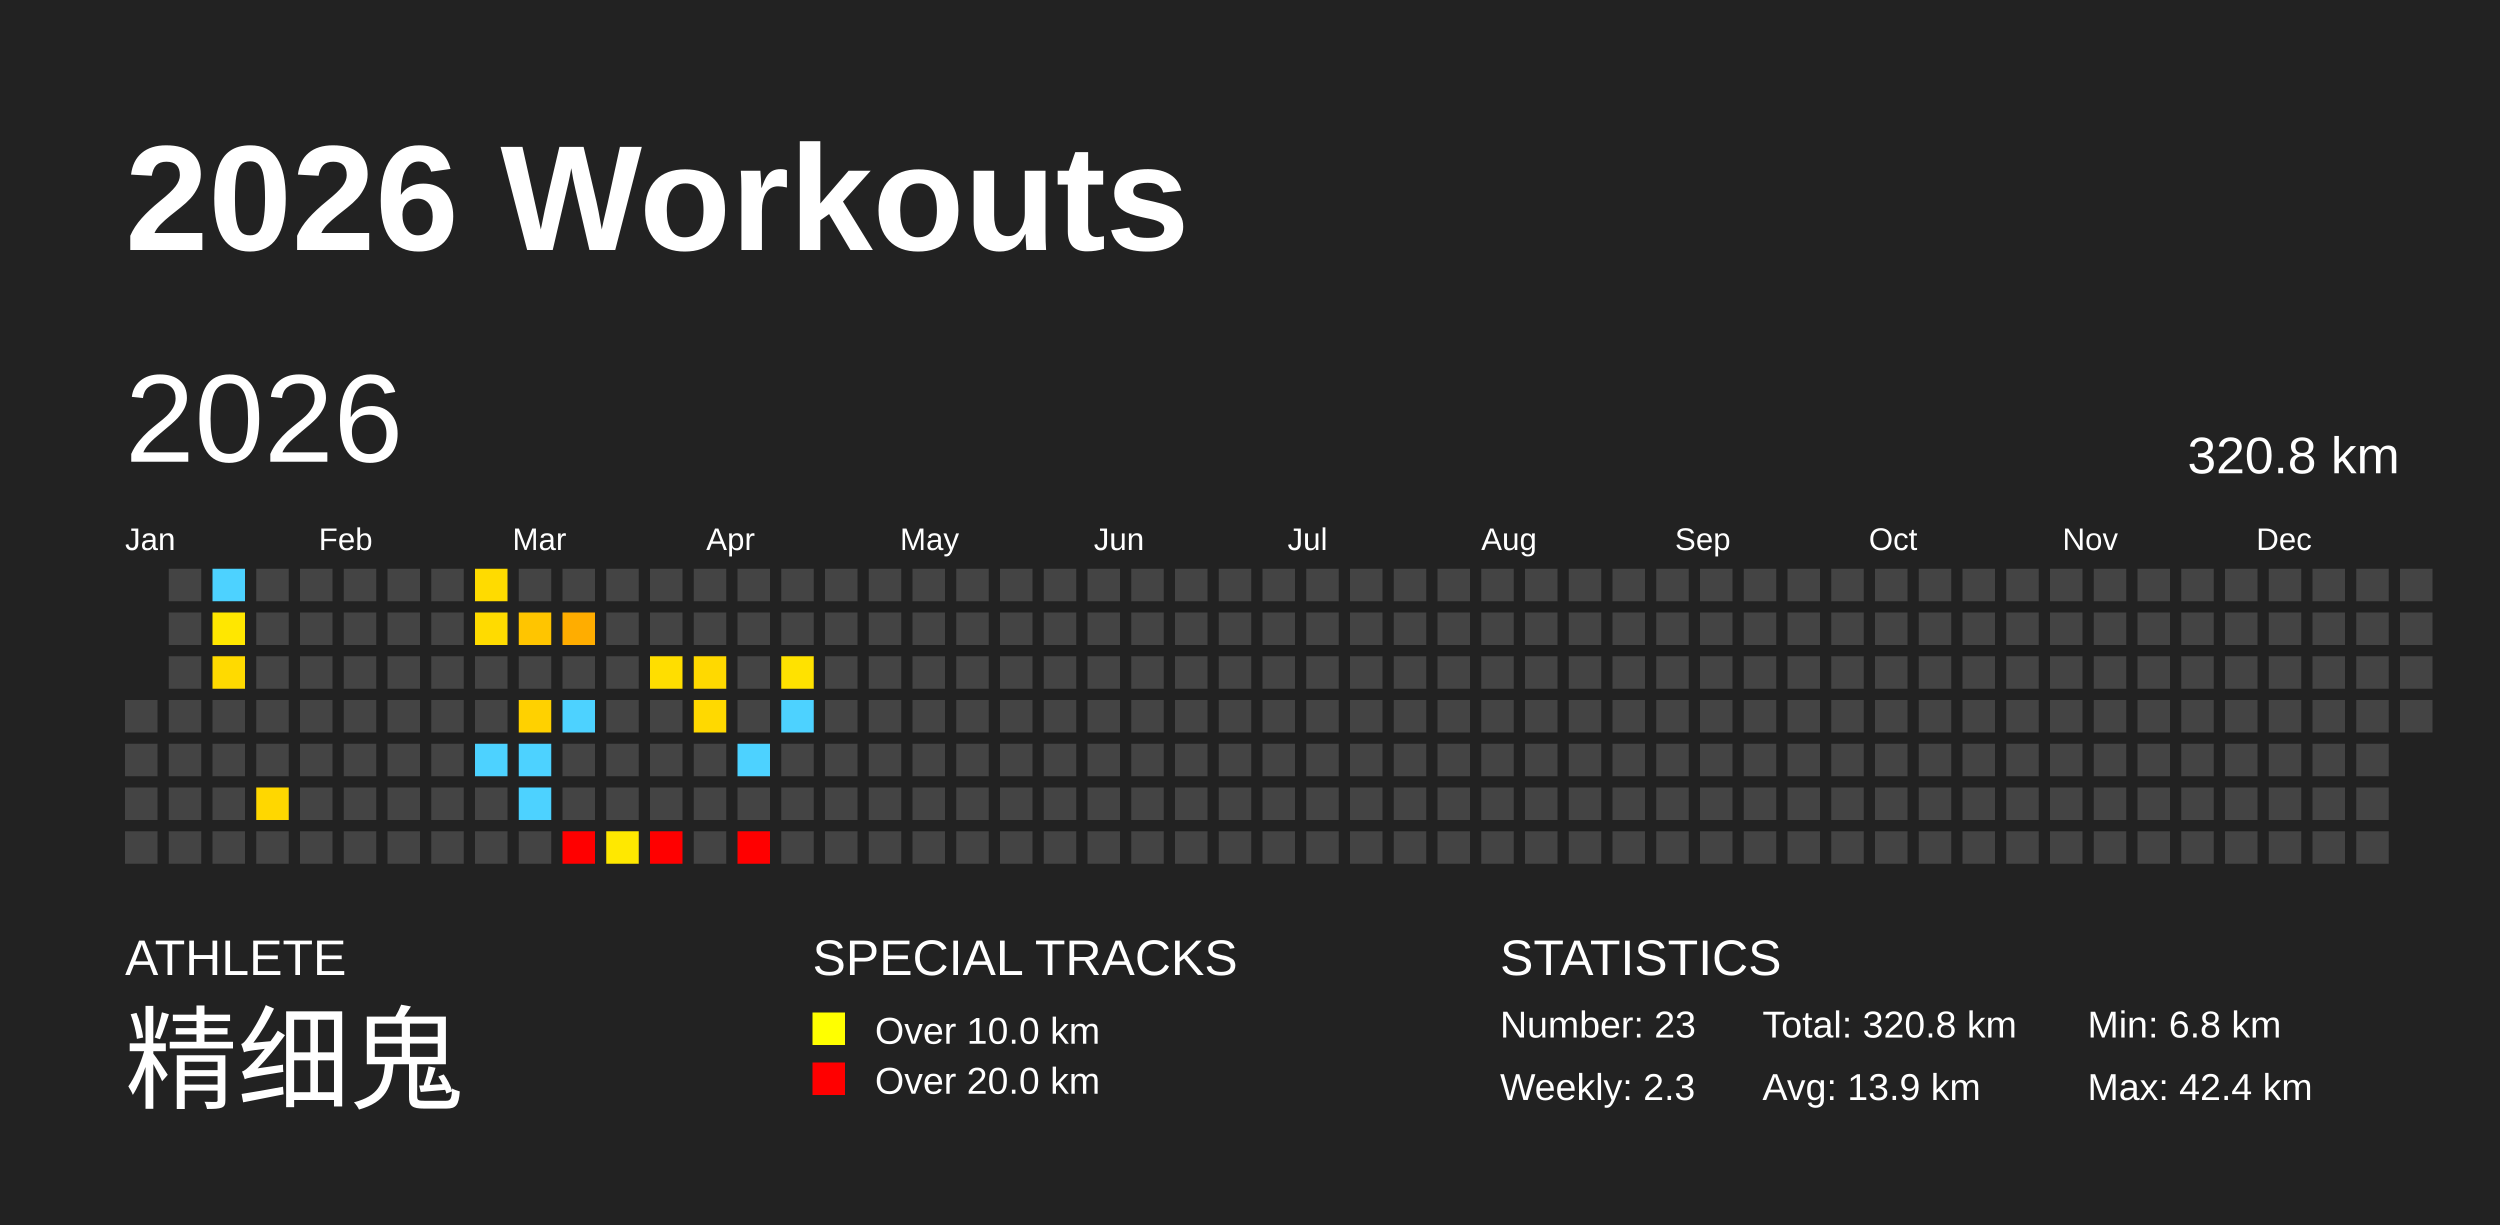
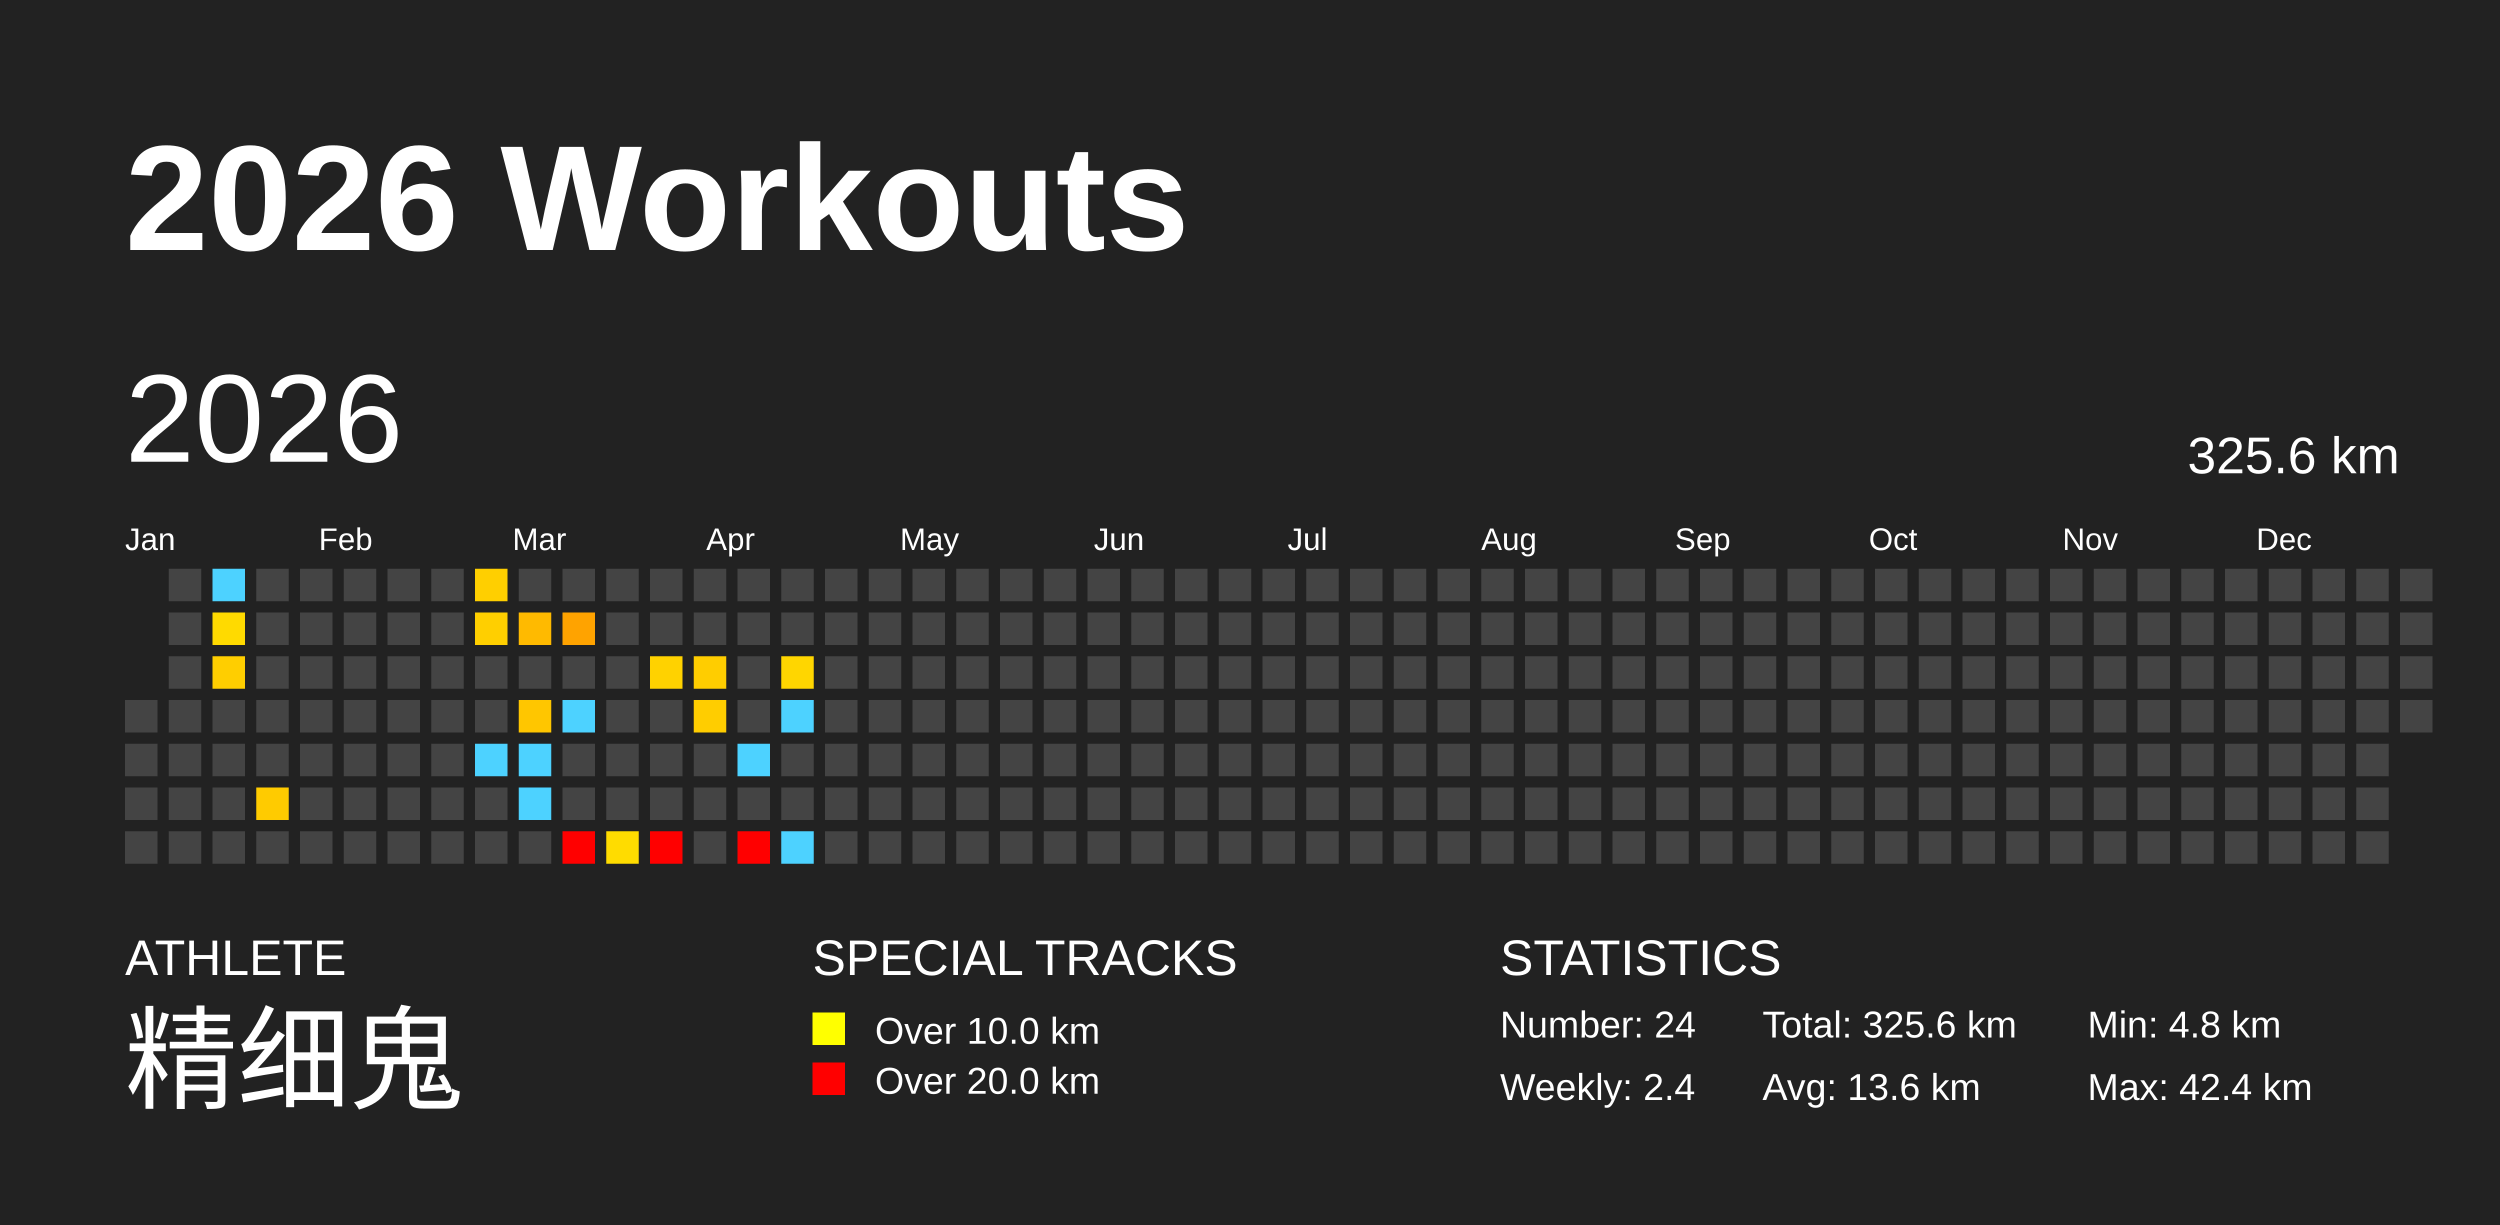
<svg xmlns="http://www.w3.org/2000/svg" baseProfile="full" height="98mm" version="1.1" viewBox="0,0,200,98" width="200mm">
  <defs />
  <rect fill="#222222" height="98" width="200" x="0" y="0" />
  <text fill="#FFFFFF" style="font-size:12px; font-family:Arial; font-weight:bold;" x="10" y="20">2026 Workouts</text>
  <text fill="#FFFFFF" style="font-size:4px; font-family:Arial" x="10" y="78">ATHLETE</text>
  <text fill="#FFFFFF" style="font-size:9px; font-family:Arial" x="10" y="88">精细鬼</text>
  <text fill="#FFFFFF" style="font-size:4px; font-family:Arial" x="65" y="78">SPECIAL TRACKS</text>
  <rect fill="yellow" height="2.6" width="2.6" x="65" y="81" />
  <text fill="#FFFFFF" style="font-size:3px; font-family:Arial" x="70" y="83.5">Over 10.0 km</text>
  <rect fill="red" height="2.6" width="2.6" x="65" y="85" />
  <text fill="#FFFFFF" style="font-size:3px; font-family:Arial" x="70" y="87.5">Over 20.0 km</text>
  <text fill="#FFFFFF" style="font-size:4px; font-family:Arial" x="120" y="78">STATISTICS</text>
-   <text fill="#FFFFFF" style="font-size:3px; font-family:Arial" x="120" y="83">Number: 23</text>
-   <text fill="#FFFFFF" style="font-size:3px; font-family:Arial" x="120" y="88">Weekly: 2.3</text>
-   <text fill="#FFFFFF" style="font-size:3px; font-family:Arial" x="141" y="83">Total: 320.8 km</text>
-   <text fill="#FFFFFF" style="font-size:3px; font-family:Arial" x="141" y="88">Avg: 13.9 km</text>
-   <text fill="#FFFFFF" style="font-size:3px; font-family:Arial" x="167" y="83">Min: 6.8 km</text>
+   <text fill="#FFFFFF" style="font-size:3px; font-family:Arial" x="120" y="83">Number: 24</text>
+   <text fill="#FFFFFF" style="font-size:3px; font-family:Arial" x="120" y="88">Weekly: 2.4</text>
+   <text fill="#FFFFFF" style="font-size:3px; font-family:Arial" x="141" y="83">Total: 325.6 km</text>
+   <text fill="#FFFFFF" style="font-size:3px; font-family:Arial" x="141" y="88">Avg: 13.6 km</text>
+   <text fill="#FFFFFF" style="font-size:3px; font-family:Arial" x="167" y="83">Min: 4.8 km</text>
  <text fill="#FFFFFF" style="font-size:3px; font-family:Arial" x="167" y="88">Max: 42.4 km</text>
  <text dominant-baseline="hanging" fill="#FFFFFF" style="font-size:10.0px; font-family:Arial;" x="10" y="30">2026</text>
-   <text dominant-baseline="hanging" fill="#FFFFFF" style="font-size:4.125px; font-family:Arial;" x="175" y="35">320.8 km</text>
+   <text dominant-baseline="hanging" fill="#FFFFFF" style="font-size:4.125px; font-family:Arial;" x="175" y="35">325.6 km</text>
  <text fill="#FFFFFF" style="font-size:2.5px; font-family:Arial" x="10.0" y="44">Jan</text>
  <text fill="#FFFFFF" style="font-size:2.5px; font-family:Arial" x="25.5" y="44">Feb</text>
  <text fill="#FFFFFF" style="font-size:2.5px; font-family:Arial" x="41.0" y="44">Mar</text>
  <text fill="#FFFFFF" style="font-size:2.5px; font-family:Arial" x="56.5" y="44">Apr</text>
  <text fill="#FFFFFF" style="font-size:2.5px; font-family:Arial" x="72.0" y="44">May</text>
  <text fill="#FFFFFF" style="font-size:2.5px; font-family:Arial" x="87.5" y="44">Jun</text>
  <text fill="#FFFFFF" style="font-size:2.5px; font-family:Arial" x="103.0" y="44">Jul</text>
  <text fill="#FFFFFF" style="font-size:2.5px; font-family:Arial" x="118.5" y="44">Aug</text>
  <text fill="#FFFFFF" style="font-size:2.5px; font-family:Arial" x="134.0" y="44">Sep</text>
  <text fill="#FFFFFF" style="font-size:2.5px; font-family:Arial" x="149.5" y="44">Oct</text>
  <text fill="#FFFFFF" style="font-size:2.5px; font-family:Arial" x="165.0" y="44">Nov</text>
  <text fill="#FFFFFF" style="font-size:2.5px; font-family:Arial" x="180.5" y="44">Dec</text>
  <rect fill="#444444" height="2.6" width="2.6" x="10.0" y="56.0" />
  <rect fill="#444444" height="2.6" width="2.6" x="10.0" y="59.5" />
  <rect fill="#444444" height="2.6" width="2.6" x="10.0" y="63.0" />
  <rect fill="#444444" height="2.6" width="2.6" x="10.0" y="66.5" />
  <rect fill="#444444" height="2.6" width="2.6" x="13.5" y="45.5" />
  <rect fill="#444444" height="2.6" width="2.6" x="13.5" y="49.0" />
  <rect fill="#444444" height="2.6" width="2.6" x="13.5" y="52.5" />
  <rect fill="#444444" height="2.6" width="2.6" x="13.5" y="56.0" />
  <rect fill="#444444" height="2.6" width="2.6" x="13.5" y="59.5" />
  <rect fill="#444444" height="2.6" width="2.6" x="13.5" y="63.0" />
  <rect fill="#444444" height="2.6" width="2.6" x="13.5" y="66.5" />
  <rect fill="#4dd2ff" height="2.6" width="2.6" x="17.0" y="45.5" />
-   <rect fill="#ffe700" height="2.6" width="2.6" x="17.0" y="49.0" />
-   <rect fill="#ffda00" height="2.6" width="2.6" x="17.0" y="52.5" />
+   <rect fill="#ffda00" height="2.6" width="2.6" x="17.0" y="49.0" />
+   <rect fill="#ffce00" height="2.6" width="2.6" x="17.0" y="52.5" />
  <rect fill="#444444" height="2.6" width="2.6" x="17.0" y="56.0" />
  <rect fill="#444444" height="2.6" width="2.6" x="17.0" y="59.5" />
  <rect fill="#444444" height="2.6" width="2.6" x="17.0" y="63.0" />
  <rect fill="#444444" height="2.6" width="2.6" x="17.0" y="66.5" />
  <rect fill="#444444" height="2.6" width="2.6" x="20.5" y="45.5" />
  <rect fill="#444444" height="2.6" width="2.6" x="20.5" y="49.0" />
  <rect fill="#444444" height="2.6" width="2.6" x="20.5" y="52.5" />
  <rect fill="#444444" height="2.6" width="2.6" x="20.5" y="56.0" />
  <rect fill="#444444" height="2.6" width="2.6" x="20.5" y="59.5" />
-   <rect fill="#ffd700" height="2.6" width="2.6" x="20.5" y="63.0" />
+   <rect fill="#ffcb00" height="2.6" width="2.6" x="20.5" y="63.0" />
  <rect fill="#444444" height="2.6" width="2.6" x="20.5" y="66.5" />
  <rect fill="#444444" height="2.6" width="2.6" x="24.0" y="45.5" />
  <rect fill="#444444" height="2.6" width="2.6" x="24.0" y="49.0" />
  <rect fill="#444444" height="2.6" width="2.6" x="24.0" y="52.5" />
  <rect fill="#444444" height="2.6" width="2.6" x="24.0" y="56.0" />
  <rect fill="#444444" height="2.6" width="2.6" x="24.0" y="59.5" />
  <rect fill="#444444" height="2.6" width="2.6" x="24.0" y="63.0" />
  <rect fill="#444444" height="2.6" width="2.6" x="24.0" y="66.5" />
  <rect fill="#444444" height="2.6" width="2.6" x="27.5" y="45.5" />
  <rect fill="#444444" height="2.6" width="2.6" x="27.5" y="49.0" />
  <rect fill="#444444" height="2.6" width="2.6" x="27.5" y="52.5" />
  <rect fill="#444444" height="2.6" width="2.6" x="27.5" y="56.0" />
  <rect fill="#444444" height="2.6" width="2.6" x="27.5" y="59.5" />
  <rect fill="#444444" height="2.6" width="2.6" x="27.5" y="63.0" />
  <rect fill="#444444" height="2.6" width="2.6" x="27.5" y="66.5" />
  <rect fill="#444444" height="2.6" width="2.6" x="31.0" y="45.5" />
  <rect fill="#444444" height="2.6" width="2.6" x="31.0" y="49.0" />
  <rect fill="#444444" height="2.6" width="2.6" x="31.0" y="52.5" />
  <rect fill="#444444" height="2.6" width="2.6" x="31.0" y="56.0" />
  <rect fill="#444444" height="2.6" width="2.6" x="31.0" y="59.5" />
  <rect fill="#444444" height="2.6" width="2.6" x="31.0" y="63.0" />
  <rect fill="#444444" height="2.6" width="2.6" x="31.0" y="66.5" />
  <rect fill="#444444" height="2.6" width="2.6" x="34.5" y="45.5" />
  <rect fill="#444444" height="2.6" width="2.6" x="34.5" y="49.0" />
  <rect fill="#444444" height="2.6" width="2.6" x="34.5" y="52.5" />
  <rect fill="#444444" height="2.6" width="2.6" x="34.5" y="56.0" />
  <rect fill="#444444" height="2.6" width="2.6" x="34.5" y="59.5" />
  <rect fill="#444444" height="2.6" width="2.6" x="34.5" y="63.0" />
  <rect fill="#444444" height="2.6" width="2.6" x="34.5" y="66.5" />
-   <rect fill="#ffdb00" height="2.6" width="2.6" x="38.0" y="45.5" />
-   <rect fill="#ffdb00" height="2.6" width="2.6" x="38.0" y="49.0" />
+   <rect fill="#ffcf00" height="2.6" width="2.6" x="38.0" y="45.5" />
+   <rect fill="#ffcf00" height="2.6" width="2.6" x="38.0" y="49.0" />
  <rect fill="#444444" height="2.6" width="2.6" x="38.0" y="52.5" />
  <rect fill="#444444" height="2.6" width="2.6" x="38.0" y="56.0" />
  <rect fill="#4dd2ff" height="2.6" width="2.6" x="38.0" y="59.5" />
  <rect fill="#444444" height="2.6" width="2.6" x="38.0" y="63.0" />
  <rect fill="#444444" height="2.6" width="2.6" x="38.0" y="66.5" />
  <rect fill="#444444" height="2.6" width="2.6" x="41.5" y="45.5" />
-   <rect fill="#ffc500" height="2.6" width="2.6" x="41.5" y="49.0" />
+   <rect fill="#ffba00" height="2.6" width="2.6" x="41.5" y="49.0" />
  <rect fill="#444444" height="2.6" width="2.6" x="41.5" y="52.5" />
-   <rect fill="#ffd100" height="2.6" width="2.6" x="41.5" y="56.0" />
+   <rect fill="#ffc600" height="2.6" width="2.6" x="41.5" y="56.0" />
  <rect fill="#4dd2ff" height="2.6" width="2.6" x="41.5" y="59.5" />
  <rect fill="#4dd2ff" height="2.6" width="2.6" x="41.5" y="63.0" />
  <rect fill="#444444" height="2.6" width="2.6" x="41.5" y="66.5" />
  <rect fill="#444444" height="2.6" width="2.6" x="45.0" y="45.5" />
-   <rect fill="#ffad00" height="2.6" width="2.6" x="45.0" y="49.0" />
+   <rect fill="#ffa300" height="2.6" width="2.6" x="45.0" y="49.0" />
  <rect fill="#444444" height="2.6" width="2.6" x="45.0" y="52.5" />
  <rect fill="#4dd2ff" height="2.6" width="2.6" x="45.0" y="56.0" />
  <rect fill="#444444" height="2.6" width="2.6" x="45.0" y="59.5" />
  <rect fill="#444444" height="2.6" width="2.6" x="45.0" y="63.0" />
  <rect fill="red" height="2.6" width="2.6" x="45.0" y="66.5" />
  <rect fill="#444444" height="2.6" width="2.6" x="48.5" y="45.5" />
  <rect fill="#444444" height="2.6" width="2.6" x="48.5" y="49.0" />
  <rect fill="#444444" height="2.6" width="2.6" x="48.5" y="52.5" />
  <rect fill="#444444" height="2.6" width="2.6" x="48.5" y="56.0" />
  <rect fill="#444444" height="2.6" width="2.6" x="48.5" y="59.5" />
  <rect fill="#444444" height="2.6" width="2.6" x="48.5" y="63.0" />
-   <rect fill="#ffe800" height="2.6" width="2.6" x="48.5" y="66.5" />
+   <rect fill="#ffdc00" height="2.6" width="2.6" x="48.5" y="66.5" />
  <rect fill="#444444" height="2.6" width="2.6" x="52.0" y="45.5" />
  <rect fill="#444444" height="2.6" width="2.6" x="52.0" y="49.0" />
-   <rect fill="#ffde00" height="2.6" width="2.6" x="52.0" y="52.5" />
+   <rect fill="#ffd200" height="2.6" width="2.6" x="52.0" y="52.5" />
  <rect fill="#444444" height="2.6" width="2.6" x="52.0" y="56.0" />
  <rect fill="#444444" height="2.6" width="2.6" x="52.0" y="59.5" />
  <rect fill="#444444" height="2.6" width="2.6" x="52.0" y="63.0" />
  <rect fill="red" height="2.6" width="2.6" x="52.0" y="66.5" />
  <rect fill="#444444" height="2.6" width="2.6" x="55.5" y="45.5" />
  <rect fill="#444444" height="2.6" width="2.6" x="55.5" y="49.0" />
-   <rect fill="#ffd900" height="2.6" width="2.6" x="55.5" y="52.5" />
-   <rect fill="#ffd900" height="2.6" width="2.6" x="55.5" y="56.0" />
+   <rect fill="#ffcd00" height="2.6" width="2.6" x="55.5" y="52.5" />
+   <rect fill="#ffcd00" height="2.6" width="2.6" x="55.5" y="56.0" />
  <rect fill="#444444" height="2.6" width="2.6" x="55.5" y="59.5" />
  <rect fill="#444444" height="2.6" width="2.6" x="55.5" y="63.0" />
  <rect fill="#444444" height="2.6" width="2.6" x="55.5" y="66.5" />
  <rect fill="#444444" height="2.6" width="2.6" x="59.0" y="45.5" />
  <rect fill="#444444" height="2.6" width="2.6" x="59.0" y="49.0" />
  <rect fill="#444444" height="2.6" width="2.6" x="59.0" y="52.5" />
  <rect fill="#444444" height="2.6" width="2.6" x="59.0" y="56.0" />
  <rect fill="#4dd2ff" height="2.6" width="2.6" x="59.0" y="59.5" />
  <rect fill="#444444" height="2.6" width="2.6" x="59.0" y="63.0" />
  <rect fill="red" height="2.6" width="2.6" x="59.0" y="66.5" />
  <rect fill="#444444" height="2.6" width="2.6" x="62.5" y="45.5" />
  <rect fill="#444444" height="2.6" width="2.6" x="62.5" y="49.0" />
-   <rect fill="#ffe200" height="2.6" width="2.6" x="62.5" y="52.5" />
+   <rect fill="#ffd600" height="2.6" width="2.6" x="62.5" y="52.5" />
  <rect fill="#4dd2ff" height="2.6" width="2.6" x="62.5" y="56.0" />
  <rect fill="#444444" height="2.6" width="2.6" x="62.5" y="59.5" />
  <rect fill="#444444" height="2.6" width="2.6" x="62.5" y="63.0" />
-   <rect fill="#444444" height="2.6" width="2.6" x="62.5" y="66.5" />
+   <rect fill="#4dd2ff" height="2.6" width="2.6" x="62.5" y="66.5" />
  <rect fill="#444444" height="2.6" width="2.6" x="66.0" y="45.5" />
  <rect fill="#444444" height="2.6" width="2.6" x="66.0" y="49.0" />
  <rect fill="#444444" height="2.6" width="2.6" x="66.0" y="52.5" />
  <rect fill="#444444" height="2.6" width="2.6" x="66.0" y="56.0" />
  <rect fill="#444444" height="2.6" width="2.6" x="66.0" y="59.5" />
  <rect fill="#444444" height="2.6" width="2.6" x="66.0" y="63.0" />
  <rect fill="#444444" height="2.6" width="2.6" x="66.0" y="66.5" />
  <rect fill="#444444" height="2.6" width="2.6" x="69.5" y="45.5" />
  <rect fill="#444444" height="2.6" width="2.6" x="69.5" y="49.0" />
  <rect fill="#444444" height="2.6" width="2.6" x="69.5" y="52.5" />
  <rect fill="#444444" height="2.6" width="2.6" x="69.5" y="56.0" />
  <rect fill="#444444" height="2.6" width="2.6" x="69.5" y="59.5" />
  <rect fill="#444444" height="2.6" width="2.6" x="69.5" y="63.0" />
  <rect fill="#444444" height="2.6" width="2.6" x="69.5" y="66.5" />
  <rect fill="#444444" height="2.6" width="2.6" x="73.0" y="45.5" />
  <rect fill="#444444" height="2.6" width="2.6" x="73.0" y="49.0" />
  <rect fill="#444444" height="2.6" width="2.6" x="73.0" y="52.5" />
  <rect fill="#444444" height="2.6" width="2.6" x="73.0" y="56.0" />
  <rect fill="#444444" height="2.6" width="2.6" x="73.0" y="59.5" />
  <rect fill="#444444" height="2.6" width="2.6" x="73.0" y="63.0" />
  <rect fill="#444444" height="2.6" width="2.6" x="73.0" y="66.5" />
  <rect fill="#444444" height="2.6" width="2.6" x="76.5" y="45.5" />
  <rect fill="#444444" height="2.6" width="2.6" x="76.5" y="49.0" />
  <rect fill="#444444" height="2.6" width="2.6" x="76.5" y="52.5" />
  <rect fill="#444444" height="2.6" width="2.6" x="76.5" y="56.0" />
  <rect fill="#444444" height="2.6" width="2.6" x="76.5" y="59.5" />
  <rect fill="#444444" height="2.6" width="2.6" x="76.5" y="63.0" />
  <rect fill="#444444" height="2.6" width="2.6" x="76.5" y="66.5" />
  <rect fill="#444444" height="2.6" width="2.6" x="80.0" y="45.5" />
  <rect fill="#444444" height="2.6" width="2.6" x="80.0" y="49.0" />
  <rect fill="#444444" height="2.6" width="2.6" x="80.0" y="52.5" />
  <rect fill="#444444" height="2.6" width="2.6" x="80.0" y="56.0" />
  <rect fill="#444444" height="2.6" width="2.6" x="80.0" y="59.5" />
  <rect fill="#444444" height="2.6" width="2.6" x="80.0" y="63.0" />
  <rect fill="#444444" height="2.6" width="2.6" x="80.0" y="66.5" />
  <rect fill="#444444" height="2.6" width="2.6" x="83.5" y="45.5" />
  <rect fill="#444444" height="2.6" width="2.6" x="83.5" y="49.0" />
  <rect fill="#444444" height="2.6" width="2.6" x="83.5" y="52.5" />
  <rect fill="#444444" height="2.6" width="2.6" x="83.5" y="56.0" />
  <rect fill="#444444" height="2.6" width="2.6" x="83.5" y="59.5" />
  <rect fill="#444444" height="2.6" width="2.6" x="83.5" y="63.0" />
  <rect fill="#444444" height="2.6" width="2.6" x="83.5" y="66.5" />
  <rect fill="#444444" height="2.6" width="2.6" x="87.0" y="45.5" />
  <rect fill="#444444" height="2.6" width="2.6" x="87.0" y="49.0" />
  <rect fill="#444444" height="2.6" width="2.6" x="87.0" y="52.5" />
  <rect fill="#444444" height="2.6" width="2.6" x="87.0" y="56.0" />
  <rect fill="#444444" height="2.6" width="2.6" x="87.0" y="59.5" />
  <rect fill="#444444" height="2.6" width="2.6" x="87.0" y="63.0" />
  <rect fill="#444444" height="2.6" width="2.6" x="87.0" y="66.5" />
  <rect fill="#444444" height="2.6" width="2.6" x="90.5" y="45.5" />
  <rect fill="#444444" height="2.6" width="2.6" x="90.5" y="49.0" />
  <rect fill="#444444" height="2.6" width="2.6" x="90.5" y="52.5" />
  <rect fill="#444444" height="2.6" width="2.6" x="90.5" y="56.0" />
  <rect fill="#444444" height="2.6" width="2.6" x="90.5" y="59.5" />
  <rect fill="#444444" height="2.6" width="2.6" x="90.5" y="63.0" />
  <rect fill="#444444" height="2.6" width="2.6" x="90.5" y="66.5" />
  <rect fill="#444444" height="2.6" width="2.6" x="94.0" y="45.5" />
  <rect fill="#444444" height="2.6" width="2.6" x="94.0" y="49.0" />
  <rect fill="#444444" height="2.6" width="2.6" x="94.0" y="52.5" />
  <rect fill="#444444" height="2.6" width="2.6" x="94.0" y="56.0" />
  <rect fill="#444444" height="2.6" width="2.6" x="94.0" y="59.5" />
  <rect fill="#444444" height="2.6" width="2.6" x="94.0" y="63.0" />
  <rect fill="#444444" height="2.6" width="2.6" x="94.0" y="66.5" />
  <rect fill="#444444" height="2.6" width="2.6" x="97.5" y="45.5" />
  <rect fill="#444444" height="2.6" width="2.6" x="97.5" y="49.0" />
  <rect fill="#444444" height="2.6" width="2.6" x="97.5" y="52.5" />
  <rect fill="#444444" height="2.6" width="2.6" x="97.5" y="56.0" />
  <rect fill="#444444" height="2.6" width="2.6" x="97.5" y="59.5" />
  <rect fill="#444444" height="2.6" width="2.6" x="97.5" y="63.0" />
  <rect fill="#444444" height="2.6" width="2.6" x="97.5" y="66.5" />
  <rect fill="#444444" height="2.6" width="2.6" x="101.0" y="45.5" />
  <rect fill="#444444" height="2.6" width="2.6" x="101.0" y="49.0" />
  <rect fill="#444444" height="2.6" width="2.6" x="101.0" y="52.5" />
  <rect fill="#444444" height="2.6" width="2.6" x="101.0" y="56.0" />
  <rect fill="#444444" height="2.6" width="2.6" x="101.0" y="59.5" />
  <rect fill="#444444" height="2.6" width="2.6" x="101.0" y="63.0" />
  <rect fill="#444444" height="2.6" width="2.6" x="101.0" y="66.5" />
  <rect fill="#444444" height="2.6" width="2.6" x="104.5" y="45.5" />
  <rect fill="#444444" height="2.6" width="2.6" x="104.5" y="49.0" />
  <rect fill="#444444" height="2.6" width="2.6" x="104.5" y="52.5" />
  <rect fill="#444444" height="2.6" width="2.6" x="104.5" y="56.0" />
  <rect fill="#444444" height="2.6" width="2.6" x="104.5" y="59.5" />
  <rect fill="#444444" height="2.6" width="2.6" x="104.5" y="63.0" />
  <rect fill="#444444" height="2.6" width="2.6" x="104.5" y="66.5" />
  <rect fill="#444444" height="2.6" width="2.6" x="108.0" y="45.5" />
  <rect fill="#444444" height="2.6" width="2.6" x="108.0" y="49.0" />
  <rect fill="#444444" height="2.6" width="2.6" x="108.0" y="52.5" />
  <rect fill="#444444" height="2.6" width="2.6" x="108.0" y="56.0" />
  <rect fill="#444444" height="2.6" width="2.6" x="108.0" y="59.5" />
  <rect fill="#444444" height="2.6" width="2.6" x="108.0" y="63.0" />
  <rect fill="#444444" height="2.6" width="2.6" x="108.0" y="66.5" />
  <rect fill="#444444" height="2.6" width="2.6" x="111.5" y="45.5" />
  <rect fill="#444444" height="2.6" width="2.6" x="111.5" y="49.0" />
  <rect fill="#444444" height="2.6" width="2.6" x="111.5" y="52.5" />
  <rect fill="#444444" height="2.6" width="2.6" x="111.5" y="56.0" />
  <rect fill="#444444" height="2.6" width="2.6" x="111.5" y="59.5" />
  <rect fill="#444444" height="2.6" width="2.6" x="111.5" y="63.0" />
  <rect fill="#444444" height="2.6" width="2.6" x="111.5" y="66.5" />
  <rect fill="#444444" height="2.6" width="2.6" x="115.0" y="45.5" />
  <rect fill="#444444" height="2.6" width="2.6" x="115.0" y="49.0" />
  <rect fill="#444444" height="2.6" width="2.6" x="115.0" y="52.5" />
  <rect fill="#444444" height="2.6" width="2.6" x="115.0" y="56.0" />
  <rect fill="#444444" height="2.6" width="2.6" x="115.0" y="59.5" />
  <rect fill="#444444" height="2.6" width="2.6" x="115.0" y="63.0" />
  <rect fill="#444444" height="2.6" width="2.6" x="115.0" y="66.5" />
  <rect fill="#444444" height="2.6" width="2.6" x="118.5" y="45.5" />
  <rect fill="#444444" height="2.6" width="2.6" x="118.5" y="49.0" />
  <rect fill="#444444" height="2.6" width="2.6" x="118.5" y="52.5" />
  <rect fill="#444444" height="2.6" width="2.6" x="118.5" y="56.0" />
  <rect fill="#444444" height="2.6" width="2.6" x="118.5" y="59.5" />
  <rect fill="#444444" height="2.6" width="2.6" x="118.5" y="63.0" />
  <rect fill="#444444" height="2.6" width="2.6" x="118.5" y="66.5" />
  <rect fill="#444444" height="2.6" width="2.6" x="122.0" y="45.5" />
  <rect fill="#444444" height="2.6" width="2.6" x="122.0" y="49.0" />
  <rect fill="#444444" height="2.6" width="2.6" x="122.0" y="52.5" />
  <rect fill="#444444" height="2.6" width="2.6" x="122.0" y="56.0" />
  <rect fill="#444444" height="2.6" width="2.6" x="122.0" y="59.5" />
  <rect fill="#444444" height="2.6" width="2.6" x="122.0" y="63.0" />
  <rect fill="#444444" height="2.6" width="2.6" x="122.0" y="66.5" />
  <rect fill="#444444" height="2.6" width="2.6" x="125.5" y="45.5" />
  <rect fill="#444444" height="2.6" width="2.6" x="125.5" y="49.0" />
  <rect fill="#444444" height="2.6" width="2.6" x="125.5" y="52.5" />
  <rect fill="#444444" height="2.6" width="2.6" x="125.5" y="56.0" />
  <rect fill="#444444" height="2.6" width="2.6" x="125.5" y="59.5" />
  <rect fill="#444444" height="2.6" width="2.6" x="125.5" y="63.0" />
  <rect fill="#444444" height="2.6" width="2.6" x="125.5" y="66.5" />
  <rect fill="#444444" height="2.6" width="2.6" x="129.0" y="45.5" />
  <rect fill="#444444" height="2.6" width="2.6" x="129.0" y="49.0" />
  <rect fill="#444444" height="2.6" width="2.6" x="129.0" y="52.5" />
  <rect fill="#444444" height="2.6" width="2.6" x="129.0" y="56.0" />
  <rect fill="#444444" height="2.6" width="2.6" x="129.0" y="59.5" />
  <rect fill="#444444" height="2.6" width="2.6" x="129.0" y="63.0" />
  <rect fill="#444444" height="2.6" width="2.6" x="129.0" y="66.5" />
  <rect fill="#444444" height="2.6" width="2.6" x="132.5" y="45.5" />
  <rect fill="#444444" height="2.6" width="2.6" x="132.5" y="49.0" />
  <rect fill="#444444" height="2.6" width="2.6" x="132.5" y="52.5" />
  <rect fill="#444444" height="2.6" width="2.6" x="132.5" y="56.0" />
  <rect fill="#444444" height="2.6" width="2.6" x="132.5" y="59.5" />
  <rect fill="#444444" height="2.6" width="2.6" x="132.5" y="63.0" />
  <rect fill="#444444" height="2.6" width="2.6" x="132.5" y="66.5" />
  <rect fill="#444444" height="2.6" width="2.6" x="136.0" y="45.5" />
  <rect fill="#444444" height="2.6" width="2.6" x="136.0" y="49.0" />
  <rect fill="#444444" height="2.6" width="2.6" x="136.0" y="52.5" />
  <rect fill="#444444" height="2.6" width="2.6" x="136.0" y="56.0" />
  <rect fill="#444444" height="2.6" width="2.6" x="136.0" y="59.5" />
  <rect fill="#444444" height="2.6" width="2.6" x="136.0" y="63.0" />
  <rect fill="#444444" height="2.6" width="2.6" x="136.0" y="66.5" />
  <rect fill="#444444" height="2.6" width="2.6" x="139.5" y="45.5" />
  <rect fill="#444444" height="2.6" width="2.6" x="139.5" y="49.0" />
  <rect fill="#444444" height="2.6" width="2.6" x="139.5" y="52.5" />
  <rect fill="#444444" height="2.6" width="2.6" x="139.5" y="56.0" />
  <rect fill="#444444" height="2.6" width="2.6" x="139.5" y="59.5" />
  <rect fill="#444444" height="2.6" width="2.6" x="139.5" y="63.0" />
  <rect fill="#444444" height="2.6" width="2.6" x="139.5" y="66.5" />
  <rect fill="#444444" height="2.6" width="2.6" x="143.0" y="45.5" />
  <rect fill="#444444" height="2.6" width="2.6" x="143.0" y="49.0" />
  <rect fill="#444444" height="2.6" width="2.6" x="143.0" y="52.5" />
  <rect fill="#444444" height="2.6" width="2.6" x="143.0" y="56.0" />
  <rect fill="#444444" height="2.6" width="2.6" x="143.0" y="59.5" />
  <rect fill="#444444" height="2.6" width="2.6" x="143.0" y="63.0" />
  <rect fill="#444444" height="2.6" width="2.6" x="143.0" y="66.5" />
  <rect fill="#444444" height="2.6" width="2.6" x="146.5" y="45.5" />
  <rect fill="#444444" height="2.6" width="2.6" x="146.5" y="49.0" />
  <rect fill="#444444" height="2.6" width="2.6" x="146.5" y="52.5" />
  <rect fill="#444444" height="2.6" width="2.6" x="146.5" y="56.0" />
  <rect fill="#444444" height="2.6" width="2.6" x="146.5" y="59.5" />
  <rect fill="#444444" height="2.6" width="2.6" x="146.5" y="63.0" />
  <rect fill="#444444" height="2.6" width="2.6" x="146.5" y="66.5" />
  <rect fill="#444444" height="2.6" width="2.6" x="150.0" y="45.5" />
  <rect fill="#444444" height="2.6" width="2.6" x="150.0" y="49.0" />
  <rect fill="#444444" height="2.6" width="2.6" x="150.0" y="52.5" />
  <rect fill="#444444" height="2.6" width="2.6" x="150.0" y="56.0" />
  <rect fill="#444444" height="2.6" width="2.6" x="150.0" y="59.5" />
  <rect fill="#444444" height="2.6" width="2.6" x="150.0" y="63.0" />
  <rect fill="#444444" height="2.6" width="2.6" x="150.0" y="66.5" />
  <rect fill="#444444" height="2.6" width="2.6" x="153.5" y="45.5" />
  <rect fill="#444444" height="2.6" width="2.6" x="153.5" y="49.0" />
  <rect fill="#444444" height="2.6" width="2.6" x="153.5" y="52.5" />
  <rect fill="#444444" height="2.6" width="2.6" x="153.5" y="56.0" />
  <rect fill="#444444" height="2.6" width="2.6" x="153.5" y="59.5" />
  <rect fill="#444444" height="2.6" width="2.6" x="153.5" y="63.0" />
  <rect fill="#444444" height="2.6" width="2.6" x="153.5" y="66.5" />
  <rect fill="#444444" height="2.6" width="2.6" x="157.0" y="45.5" />
  <rect fill="#444444" height="2.6" width="2.6" x="157.0" y="49.0" />
  <rect fill="#444444" height="2.6" width="2.6" x="157.0" y="52.5" />
  <rect fill="#444444" height="2.6" width="2.6" x="157.0" y="56.0" />
  <rect fill="#444444" height="2.6" width="2.6" x="157.0" y="59.5" />
  <rect fill="#444444" height="2.6" width="2.6" x="157.0" y="63.0" />
  <rect fill="#444444" height="2.6" width="2.6" x="157.0" y="66.5" />
  <rect fill="#444444" height="2.6" width="2.6" x="160.5" y="45.5" />
  <rect fill="#444444" height="2.6" width="2.6" x="160.5" y="49.0" />
  <rect fill="#444444" height="2.6" width="2.6" x="160.5" y="52.5" />
  <rect fill="#444444" height="2.6" width="2.6" x="160.5" y="56.0" />
  <rect fill="#444444" height="2.6" width="2.6" x="160.5" y="59.5" />
  <rect fill="#444444" height="2.6" width="2.6" x="160.5" y="63.0" />
  <rect fill="#444444" height="2.6" width="2.6" x="160.5" y="66.5" />
  <rect fill="#444444" height="2.6" width="2.6" x="164.0" y="45.5" />
  <rect fill="#444444" height="2.6" width="2.6" x="164.0" y="49.0" />
  <rect fill="#444444" height="2.6" width="2.6" x="164.0" y="52.5" />
  <rect fill="#444444" height="2.6" width="2.6" x="164.0" y="56.0" />
  <rect fill="#444444" height="2.6" width="2.6" x="164.0" y="59.5" />
  <rect fill="#444444" height="2.6" width="2.6" x="164.0" y="63.0" />
  <rect fill="#444444" height="2.6" width="2.6" x="164.0" y="66.5" />
  <rect fill="#444444" height="2.6" width="2.6" x="167.5" y="45.5" />
  <rect fill="#444444" height="2.6" width="2.6" x="167.5" y="49.0" />
  <rect fill="#444444" height="2.6" width="2.6" x="167.5" y="52.5" />
  <rect fill="#444444" height="2.6" width="2.6" x="167.5" y="56.0" />
  <rect fill="#444444" height="2.6" width="2.6" x="167.5" y="59.5" />
  <rect fill="#444444" height="2.6" width="2.6" x="167.5" y="63.0" />
  <rect fill="#444444" height="2.6" width="2.6" x="167.5" y="66.5" />
  <rect fill="#444444" height="2.6" width="2.6" x="171.0" y="45.5" />
  <rect fill="#444444" height="2.6" width="2.6" x="171.0" y="49.0" />
  <rect fill="#444444" height="2.6" width="2.6" x="171.0" y="52.5" />
  <rect fill="#444444" height="2.6" width="2.6" x="171.0" y="56.0" />
  <rect fill="#444444" height="2.6" width="2.6" x="171.0" y="59.5" />
  <rect fill="#444444" height="2.6" width="2.6" x="171.0" y="63.0" />
  <rect fill="#444444" height="2.6" width="2.6" x="171.0" y="66.5" />
  <rect fill="#444444" height="2.6" width="2.6" x="174.5" y="45.5" />
  <rect fill="#444444" height="2.6" width="2.6" x="174.5" y="49.0" />
  <rect fill="#444444" height="2.6" width="2.6" x="174.5" y="52.5" />
  <rect fill="#444444" height="2.6" width="2.6" x="174.5" y="56.0" />
  <rect fill="#444444" height="2.6" width="2.6" x="174.5" y="59.5" />
  <rect fill="#444444" height="2.6" width="2.6" x="174.5" y="63.0" />
  <rect fill="#444444" height="2.6" width="2.6" x="174.5" y="66.5" />
  <rect fill="#444444" height="2.6" width="2.6" x="178.0" y="45.5" />
  <rect fill="#444444" height="2.6" width="2.6" x="178.0" y="49.0" />
  <rect fill="#444444" height="2.6" width="2.6" x="178.0" y="52.5" />
  <rect fill="#444444" height="2.6" width="2.6" x="178.0" y="56.0" />
  <rect fill="#444444" height="2.6" width="2.6" x="178.0" y="59.5" />
  <rect fill="#444444" height="2.6" width="2.6" x="178.0" y="63.0" />
  <rect fill="#444444" height="2.6" width="2.6" x="178.0" y="66.5" />
  <rect fill="#444444" height="2.6" width="2.6" x="181.5" y="45.5" />
  <rect fill="#444444" height="2.6" width="2.6" x="181.5" y="49.0" />
  <rect fill="#444444" height="2.6" width="2.6" x="181.5" y="52.5" />
  <rect fill="#444444" height="2.6" width="2.6" x="181.5" y="56.0" />
  <rect fill="#444444" height="2.6" width="2.6" x="181.5" y="59.5" />
  <rect fill="#444444" height="2.6" width="2.6" x="181.5" y="63.0" />
  <rect fill="#444444" height="2.6" width="2.6" x="181.5" y="66.5" />
  <rect fill="#444444" height="2.6" width="2.6" x="185.0" y="45.5" />
  <rect fill="#444444" height="2.6" width="2.6" x="185.0" y="49.0" />
  <rect fill="#444444" height="2.6" width="2.6" x="185.0" y="52.5" />
  <rect fill="#444444" height="2.6" width="2.6" x="185.0" y="56.0" />
  <rect fill="#444444" height="2.6" width="2.6" x="185.0" y="59.5" />
  <rect fill="#444444" height="2.6" width="2.6" x="185.0" y="63.0" />
  <rect fill="#444444" height="2.6" width="2.6" x="185.0" y="66.5" />
  <rect fill="#444444" height="2.6" width="2.6" x="188.5" y="45.5" />
  <rect fill="#444444" height="2.6" width="2.6" x="188.5" y="49.0" />
  <rect fill="#444444" height="2.6" width="2.6" x="188.5" y="52.5" />
  <rect fill="#444444" height="2.6" width="2.6" x="188.5" y="56.0" />
  <rect fill="#444444" height="2.6" width="2.6" x="188.5" y="59.5" />
  <rect fill="#444444" height="2.6" width="2.6" x="188.5" y="63.0" />
  <rect fill="#444444" height="2.6" width="2.6" x="188.5" y="66.5" />
  <rect fill="#444444" height="2.6" width="2.6" x="192.0" y="45.5" />
  <rect fill="#444444" height="2.6" width="2.6" x="192.0" y="49.0" />
  <rect fill="#444444" height="2.6" width="2.6" x="192.0" y="52.5" />
  <rect fill="#444444" height="2.6" width="2.6" x="192.0" y="56.0" />
</svg>
